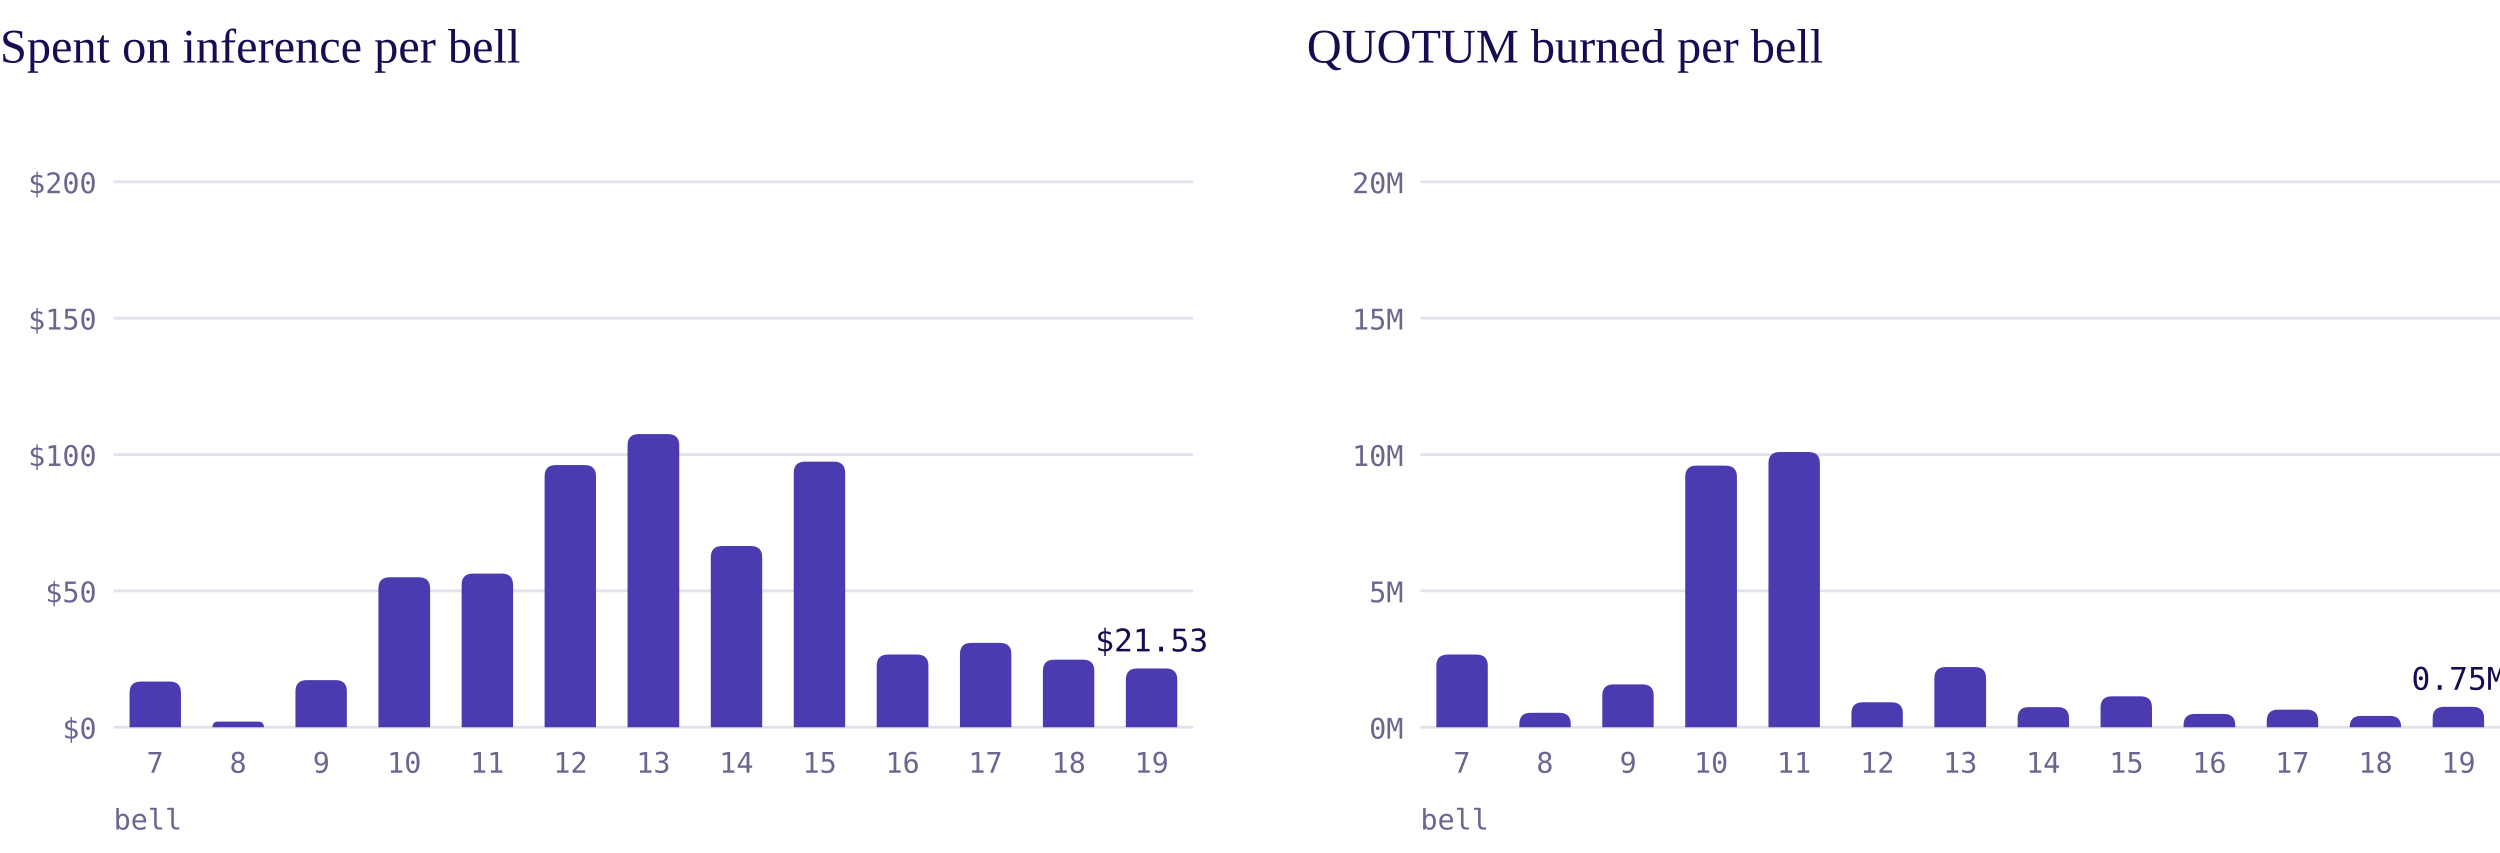
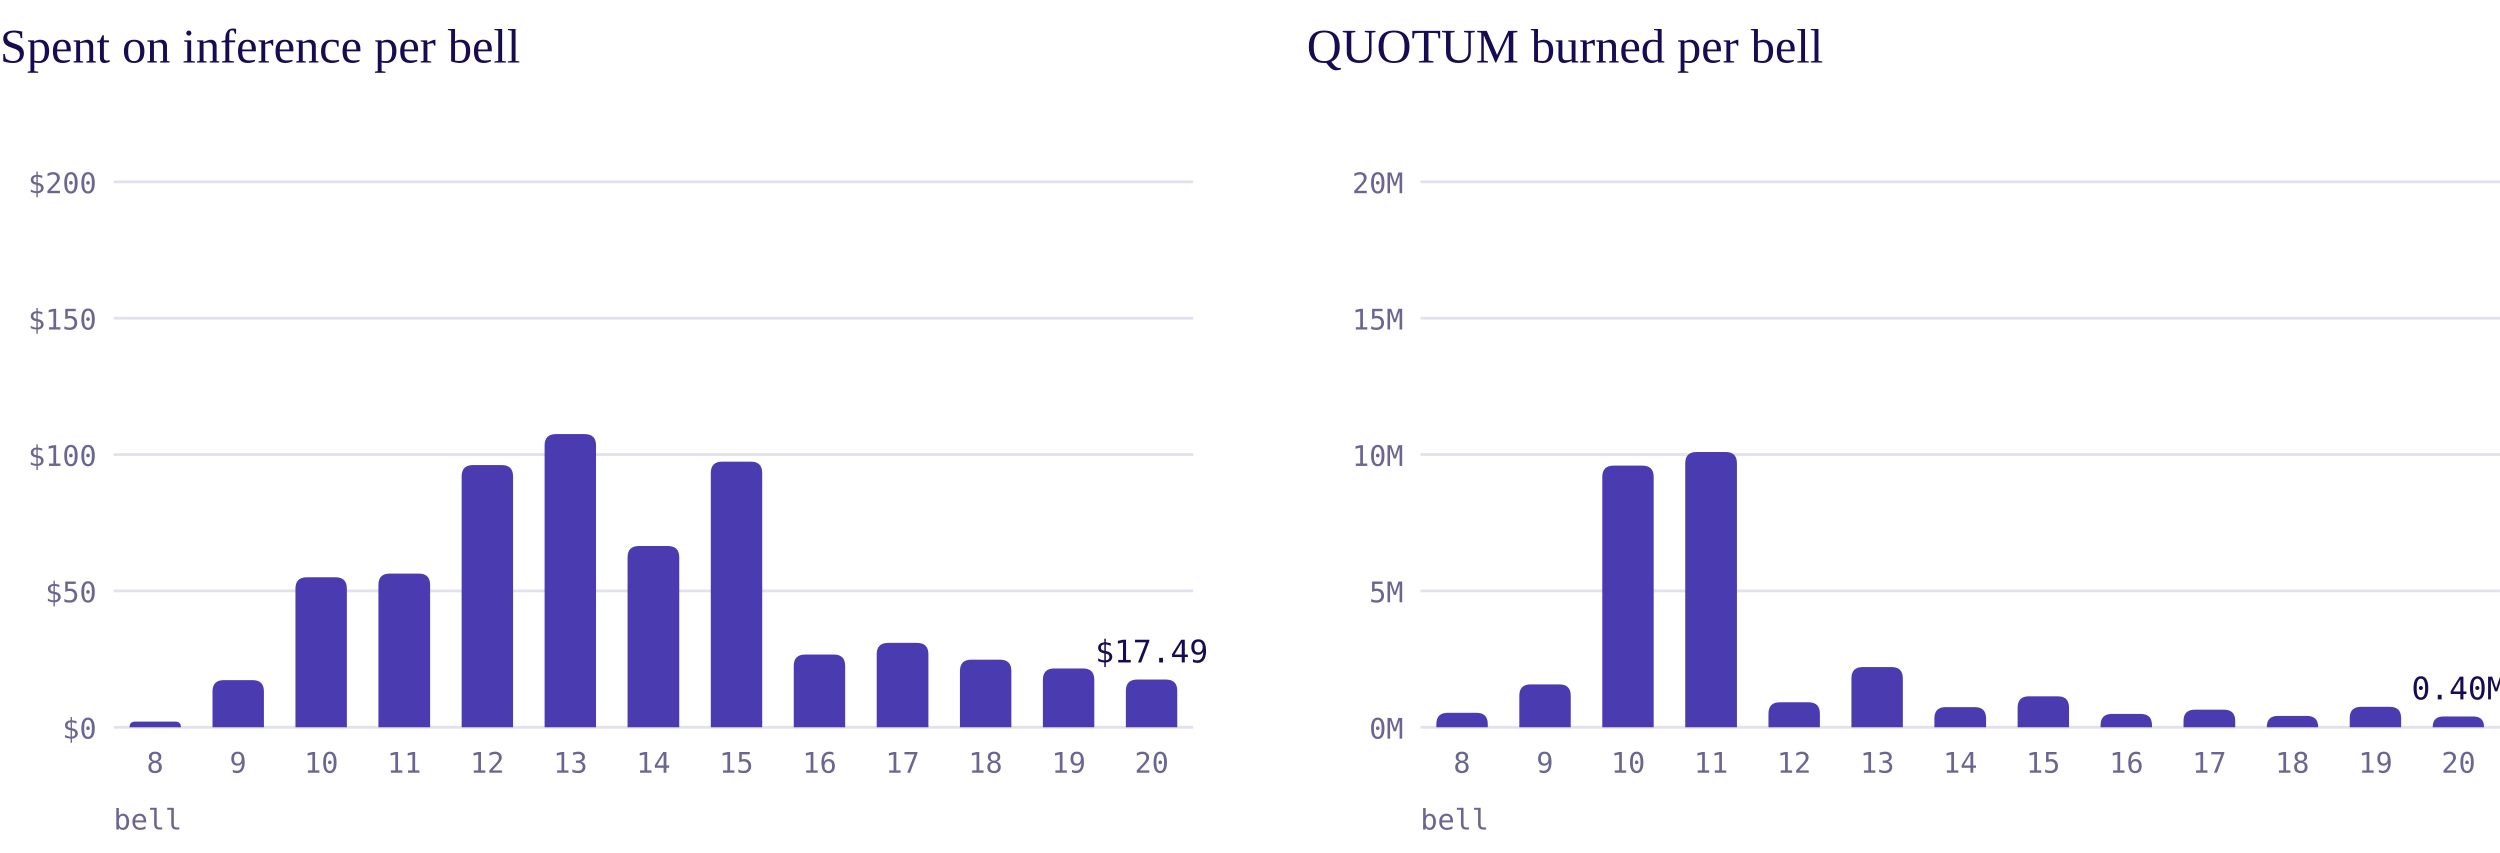
- <svg xmlns="http://www.w3.org/2000/svg" viewBox="0 0 880 300" width="880" height="300" role="img" aria-label="quotum bells 1 to 19: inference spent and QUOTUM burned per bell">
+ <svg xmlns="http://www.w3.org/2000/svg" viewBox="0 0 880 300" width="880" height="300" role="img" aria-label="quotum bells 1 to 20: inference spent and QUOTUM burned per bell">
  <text x="0" y="22" font-family="Georgia,'Times New Roman',serif" font-size="17" fill="#180b51">Spent on inference per bell</text>
  <line x1="40" x2="420" y1="256.0" y2="256.0" stroke="#e4e1ee" stroke-width="1" />
  <text x="34" y="260.0" text-anchor="end" font-family="ui-monospace,SFMono-Regular,Menlo,monospace" font-size="10" fill="#6b6690">$0</text>
  <line x1="40" x2="420" y1="208.0" y2="208.0" stroke="#e4e1ee" stroke-width="1" />
  <text x="34" y="212.0" text-anchor="end" font-family="ui-monospace,SFMono-Regular,Menlo,monospace" font-size="10" fill="#6b6690">$50</text>
  <line x1="40" x2="420" y1="160.0" y2="160.0" stroke="#e4e1ee" stroke-width="1" />
  <text x="34" y="164.0" text-anchor="end" font-family="ui-monospace,SFMono-Regular,Menlo,monospace" font-size="10" fill="#6b6690">$100</text>
  <line x1="40" x2="420" y1="112.0" y2="112.0" stroke="#e4e1ee" stroke-width="1" />
  <text x="34" y="116.0" text-anchor="end" font-family="ui-monospace,SFMono-Regular,Menlo,monospace" font-size="10" fill="#6b6690">$150</text>
  <line x1="40" x2="420" y1="64.0" y2="64.0" stroke="#e4e1ee" stroke-width="1" />
  <text x="34" y="68.0" text-anchor="end" font-family="ui-monospace,SFMono-Regular,Menlo,monospace" font-size="10" fill="#6b6690">$200</text>
-   <path d="M45.6,256.0 V243.9 Q45.6,239.9 49.6,239.9 H59.7 Q63.7,239.9 63.7,243.9 V256.0 Z" fill="#4b3bb0" />
-   <text x="54.6" y="272" text-anchor="middle" font-family="ui-monospace,SFMono-Regular,Menlo,monospace" font-size="10" fill="#6b6690">7</text>
-   <path d="M74.8,256.0 V256.0 Q74.8,254.0 76.8,254.0 H90.9 Q92.9,254.0 92.9,256.0 V256.0 Z" fill="#4b3bb0" />
-   <text x="83.8" y="272" text-anchor="middle" font-family="ui-monospace,SFMono-Regular,Menlo,monospace" font-size="10" fill="#6b6690">8</text>
-   <path d="M104.0,256.0 V243.4 Q104.0,239.4 108.0,239.4 H118.1 Q122.1,239.4 122.1,243.4 V256.0 Z" fill="#4b3bb0" />
-   <text x="113.1" y="272" text-anchor="middle" font-family="ui-monospace,SFMono-Regular,Menlo,monospace" font-size="10" fill="#6b6690">9</text>
-   <path d="M133.2,256.0 V207.2 Q133.2,203.2 137.2,203.2 H147.4 Q151.4,203.2 151.4,207.2 V256.0 Z" fill="#4b3bb0" />
-   <text x="142.3" y="272" text-anchor="middle" font-family="ui-monospace,SFMono-Regular,Menlo,monospace" font-size="10" fill="#6b6690">10</text>
-   <path d="M162.5,256.0 V205.9 Q162.5,201.9 166.5,201.9 H176.6 Q180.6,201.9 180.6,205.9 V256.0 Z" fill="#4b3bb0" />
-   <text x="171.5" y="272" text-anchor="middle" font-family="ui-monospace,SFMono-Regular,Menlo,monospace" font-size="10" fill="#6b6690">11</text>
-   <path d="M191.7,256.0 V167.7 Q191.7,163.7 195.7,163.7 H205.8 Q209.8,163.7 209.8,167.7 V256.0 Z" fill="#4b3bb0" />
-   <text x="200.8" y="272" text-anchor="middle" font-family="ui-monospace,SFMono-Regular,Menlo,monospace" font-size="10" fill="#6b6690">12</text>
-   <path d="M220.9,256.0 V156.8 Q220.9,152.8 224.9,152.8 H235.1 Q239.1,152.8 239.1,156.8 V256.0 Z" fill="#4b3bb0" />
-   <text x="230.0" y="272" text-anchor="middle" font-family="ui-monospace,SFMono-Regular,Menlo,monospace" font-size="10" fill="#6b6690">13</text>
-   <path d="M250.2,256.0 V196.2 Q250.2,192.2 254.2,192.2 H264.3 Q268.3,192.2 268.3,196.2 V256.0 Z" fill="#4b3bb0" />
-   <text x="259.2" y="272" text-anchor="middle" font-family="ui-monospace,SFMono-Regular,Menlo,monospace" font-size="10" fill="#6b6690">14</text>
-   <path d="M279.4,256.0 V166.5 Q279.4,162.5 283.4,162.5 H293.5 Q297.5,162.5 297.5,166.5 V256.0 Z" fill="#4b3bb0" />
-   <text x="288.5" y="272" text-anchor="middle" font-family="ui-monospace,SFMono-Regular,Menlo,monospace" font-size="10" fill="#6b6690">15</text>
-   <path d="M308.6,256.0 V234.4 Q308.6,230.4 312.6,230.4 H322.8 Q326.8,230.4 326.8,234.4 V256.0 Z" fill="#4b3bb0" />
-   <text x="317.7" y="272" text-anchor="middle" font-family="ui-monospace,SFMono-Regular,Menlo,monospace" font-size="10" fill="#6b6690">16</text>
-   <path d="M337.9,256.0 V230.3 Q337.9,226.3 341.9,226.3 H352.0 Q356.0,226.3 356.0,230.3 V256.0 Z" fill="#4b3bb0" />
-   <text x="346.9" y="272" text-anchor="middle" font-family="ui-monospace,SFMono-Regular,Menlo,monospace" font-size="10" fill="#6b6690">17</text>
-   <path d="M367.1,256.0 V236.2 Q367.1,232.2 371.1,232.2 H381.2 Q385.2,232.2 385.2,236.2 V256.0 Z" fill="#4b3bb0" />
-   <text x="376.2" y="272" text-anchor="middle" font-family="ui-monospace,SFMono-Regular,Menlo,monospace" font-size="10" fill="#6b6690">18</text>
-   <path d="M396.3,256.0 V239.3 Q396.3,235.3 400.3,235.3 H410.4 Q414.4,235.3 414.4,239.3 V256.0 Z" fill="#4b3bb0" />
-   <text x="405.4" y="272" text-anchor="middle" font-family="ui-monospace,SFMono-Regular,Menlo,monospace" font-size="10" fill="#6b6690">19</text>
-   <text x="405.4" y="229.3" text-anchor="middle" font-family="ui-monospace,SFMono-Regular,Menlo,monospace" font-size="11" fill="#180b51">$21.53</text>
+   <path d="M45.6,256.0 V256.0 Q45.6,254.0 47.6,254.0 H61.7 Q63.7,254.0 63.7,256.0 V256.0 Z" fill="#4b3bb0" />
+   <text x="54.6" y="272" text-anchor="middle" font-family="ui-monospace,SFMono-Regular,Menlo,monospace" font-size="10" fill="#6b6690">8</text>
+   <path d="M74.8,256.0 V243.4 Q74.8,239.4 78.8,239.4 H88.9 Q92.9,239.4 92.9,243.4 V256.0 Z" fill="#4b3bb0" />
+   <text x="83.8" y="272" text-anchor="middle" font-family="ui-monospace,SFMono-Regular,Menlo,monospace" font-size="10" fill="#6b6690">9</text>
+   <path d="M104.0,256.0 V207.2 Q104.0,203.2 108.0,203.2 H118.1 Q122.1,203.2 122.1,207.2 V256.0 Z" fill="#4b3bb0" />
+   <text x="113.1" y="272" text-anchor="middle" font-family="ui-monospace,SFMono-Regular,Menlo,monospace" font-size="10" fill="#6b6690">10</text>
+   <path d="M133.2,256.0 V205.9 Q133.2,201.9 137.2,201.9 H147.4 Q151.4,201.9 151.4,205.9 V256.0 Z" fill="#4b3bb0" />
+   <text x="142.3" y="272" text-anchor="middle" font-family="ui-monospace,SFMono-Regular,Menlo,monospace" font-size="10" fill="#6b6690">11</text>
+   <path d="M162.5,256.0 V167.7 Q162.5,163.7 166.5,163.7 H176.6 Q180.6,163.7 180.6,167.7 V256.0 Z" fill="#4b3bb0" />
+   <text x="171.5" y="272" text-anchor="middle" font-family="ui-monospace,SFMono-Regular,Menlo,monospace" font-size="10" fill="#6b6690">12</text>
+   <path d="M191.7,256.0 V156.8 Q191.7,152.8 195.7,152.8 H205.8 Q209.8,152.8 209.8,156.8 V256.0 Z" fill="#4b3bb0" />
+   <text x="200.8" y="272" text-anchor="middle" font-family="ui-monospace,SFMono-Regular,Menlo,monospace" font-size="10" fill="#6b6690">13</text>
+   <path d="M220.9,256.0 V196.2 Q220.9,192.2 224.9,192.2 H235.1 Q239.1,192.2 239.1,196.2 V256.0 Z" fill="#4b3bb0" />
+   <text x="230.0" y="272" text-anchor="middle" font-family="ui-monospace,SFMono-Regular,Menlo,monospace" font-size="10" fill="#6b6690">14</text>
+   <path d="M250.2,256.0 V166.5 Q250.2,162.5 254.2,162.5 H264.3 Q268.3,162.5 268.3,166.5 V256.0 Z" fill="#4b3bb0" />
+   <text x="259.2" y="272" text-anchor="middle" font-family="ui-monospace,SFMono-Regular,Menlo,monospace" font-size="10" fill="#6b6690">15</text>
+   <path d="M279.4,256.0 V234.4 Q279.4,230.4 283.4,230.4 H293.5 Q297.5,230.4 297.5,234.4 V256.0 Z" fill="#4b3bb0" />
+   <text x="288.5" y="272" text-anchor="middle" font-family="ui-monospace,SFMono-Regular,Menlo,monospace" font-size="10" fill="#6b6690">16</text>
+   <path d="M308.6,256.0 V230.3 Q308.6,226.3 312.6,226.3 H322.8 Q326.8,226.3 326.8,230.3 V256.0 Z" fill="#4b3bb0" />
+   <text x="317.7" y="272" text-anchor="middle" font-family="ui-monospace,SFMono-Regular,Menlo,monospace" font-size="10" fill="#6b6690">17</text>
+   <path d="M337.9,256.0 V236.2 Q337.9,232.2 341.9,232.2 H352.0 Q356.0,232.2 356.0,236.2 V256.0 Z" fill="#4b3bb0" />
+   <text x="346.9" y="272" text-anchor="middle" font-family="ui-monospace,SFMono-Regular,Menlo,monospace" font-size="10" fill="#6b6690">18</text>
+   <path d="M367.1,256.0 V239.3 Q367.1,235.3 371.1,235.3 H381.2 Q385.2,235.3 385.2,239.3 V256.0 Z" fill="#4b3bb0" />
+   <text x="376.2" y="272" text-anchor="middle" font-family="ui-monospace,SFMono-Regular,Menlo,monospace" font-size="10" fill="#6b6690">19</text>
+   <path d="M396.3,256.0 V243.2 Q396.3,239.2 400.3,239.2 H410.4 Q414.4,239.2 414.4,243.2 V256.0 Z" fill="#4b3bb0" />
+   <text x="405.4" y="272" text-anchor="middle" font-family="ui-monospace,SFMono-Regular,Menlo,monospace" font-size="10" fill="#6b6690">20</text>
+   <text x="405.4" y="233.2" text-anchor="middle" font-family="ui-monospace,SFMono-Regular,Menlo,monospace" font-size="11" fill="#180b51">$17.49</text>
  <text x="40" y="292" font-family="ui-monospace,SFMono-Regular,Menlo,monospace" font-size="10" fill="#6b6690">bell</text>
  <text x="460" y="22" font-family="Georgia,'Times New Roman',serif" font-size="17" fill="#180b51">QUOTUM burned per bell</text>
  <line x1="500" x2="880" y1="256.0" y2="256.0" stroke="#e4e1ee" stroke-width="1" />
  <text x="494" y="260.0" text-anchor="end" font-family="ui-monospace,SFMono-Regular,Menlo,monospace" font-size="10" fill="#6b6690">0M</text>
  <line x1="500" x2="880" y1="208.0" y2="208.0" stroke="#e4e1ee" stroke-width="1" />
  <text x="494" y="212.0" text-anchor="end" font-family="ui-monospace,SFMono-Regular,Menlo,monospace" font-size="10" fill="#6b6690">5M</text>
  <line x1="500" x2="880" y1="160.0" y2="160.0" stroke="#e4e1ee" stroke-width="1" />
  <text x="494" y="164.0" text-anchor="end" font-family="ui-monospace,SFMono-Regular,Menlo,monospace" font-size="10" fill="#6b6690">10M</text>
  <line x1="500" x2="880" y1="112.0" y2="112.0" stroke="#e4e1ee" stroke-width="1" />
  <text x="494" y="116.0" text-anchor="end" font-family="ui-monospace,SFMono-Regular,Menlo,monospace" font-size="10" fill="#6b6690">15M</text>
  <line x1="500" x2="880" y1="64.0" y2="64.0" stroke="#e4e1ee" stroke-width="1" />
  <text x="494" y="68.0" text-anchor="end" font-family="ui-monospace,SFMono-Regular,Menlo,monospace" font-size="10" fill="#6b6690">20M</text>
-   <path d="M505.6,256.0 V234.4 Q505.6,230.4 509.6,230.4 H519.7 Q523.7,230.4 523.7,234.4 V256.0 Z" fill="#4b3bb0" />
-   <text x="514.6" y="272" text-anchor="middle" font-family="ui-monospace,SFMono-Regular,Menlo,monospace" font-size="10" fill="#6b6690">7</text>
-   <path d="M534.8,256.0 V254.9 Q534.8,250.9 538.8,250.9 H548.9 Q552.9,250.9 552.9,254.9 V256.0 Z" fill="#4b3bb0" />
-   <text x="543.8" y="272" text-anchor="middle" font-family="ui-monospace,SFMono-Regular,Menlo,monospace" font-size="10" fill="#6b6690">8</text>
-   <path d="M564.0,256.0 V244.9 Q564.0,240.9 568.0,240.9 H578.1 Q582.1,240.9 582.1,244.9 V256.0 Z" fill="#4b3bb0" />
-   <text x="573.1" y="272" text-anchor="middle" font-family="ui-monospace,SFMono-Regular,Menlo,monospace" font-size="10" fill="#6b6690">9</text>
-   <path d="M593.2,256.0 V167.9 Q593.2,163.9 597.2,163.9 H607.4 Q611.4,163.9 611.4,167.9 V256.0 Z" fill="#4b3bb0" />
-   <text x="602.3" y="272" text-anchor="middle" font-family="ui-monospace,SFMono-Regular,Menlo,monospace" font-size="10" fill="#6b6690">10</text>
-   <path d="M622.5,256.0 V163.1 Q622.5,159.1 626.5,159.1 H636.6 Q640.6,159.1 640.6,163.1 V256.0 Z" fill="#4b3bb0" />
-   <text x="631.5" y="272" text-anchor="middle" font-family="ui-monospace,SFMono-Regular,Menlo,monospace" font-size="10" fill="#6b6690">11</text>
-   <path d="M651.7,256.0 V251.2 Q651.7,247.2 655.7,247.2 H665.8 Q669.8,247.2 669.8,251.2 V256.0 Z" fill="#4b3bb0" />
-   <text x="660.8" y="272" text-anchor="middle" font-family="ui-monospace,SFMono-Regular,Menlo,monospace" font-size="10" fill="#6b6690">12</text>
-   <path d="M680.9,256.0 V238.8 Q680.9,234.8 684.9,234.8 H695.1 Q699.1,234.8 699.1,238.8 V256.0 Z" fill="#4b3bb0" />
-   <text x="690.0" y="272" text-anchor="middle" font-family="ui-monospace,SFMono-Regular,Menlo,monospace" font-size="10" fill="#6b6690">13</text>
-   <path d="M710.2,256.0 V252.9 Q710.2,248.9 714.2,248.9 H724.3 Q728.3,248.9 728.3,252.9 V256.0 Z" fill="#4b3bb0" />
-   <text x="719.2" y="272" text-anchor="middle" font-family="ui-monospace,SFMono-Regular,Menlo,monospace" font-size="10" fill="#6b6690">14</text>
-   <path d="M739.4,256.0 V249.1 Q739.4,245.1 743.4,245.1 H753.5 Q757.5,245.1 757.5,249.1 V256.0 Z" fill="#4b3bb0" />
-   <text x="748.5" y="272" text-anchor="middle" font-family="ui-monospace,SFMono-Regular,Menlo,monospace" font-size="10" fill="#6b6690">15</text>
-   <path d="M768.6,256.0 V255.3 Q768.6,251.3 772.6,251.3 H782.8 Q786.8,251.3 786.8,255.3 V256.0 Z" fill="#4b3bb0" />
-   <text x="777.7" y="272" text-anchor="middle" font-family="ui-monospace,SFMono-Regular,Menlo,monospace" font-size="10" fill="#6b6690">16</text>
-   <path d="M797.9,256.0 V253.8 Q797.9,249.8 801.9,249.8 H812.0 Q816.0,249.8 816.0,253.8 V256.0 Z" fill="#4b3bb0" />
-   <text x="806.9" y="272" text-anchor="middle" font-family="ui-monospace,SFMono-Regular,Menlo,monospace" font-size="10" fill="#6b6690">17</text>
-   <path d="M827.1,256.0 V256.0 Q827.1,252.0 831.0,252.0 H841.3 Q845.2,252.0 845.2,256.0 V256.0 Z" fill="#4b3bb0" />
-   <text x="836.2" y="272" text-anchor="middle" font-family="ui-monospace,SFMono-Regular,Menlo,monospace" font-size="10" fill="#6b6690">18</text>
-   <path d="M856.3,256.0 V252.8 Q856.3,248.8 860.3,248.8 H870.4 Q874.4,248.8 874.4,252.8 V256.0 Z" fill="#4b3bb0" />
-   <text x="865.4" y="272" text-anchor="middle" font-family="ui-monospace,SFMono-Regular,Menlo,monospace" font-size="10" fill="#6b6690">19</text>
-   <text x="865.4" y="242.8" text-anchor="middle" font-family="ui-monospace,SFMono-Regular,Menlo,monospace" font-size="11" fill="#180b51">0.75M</text>
+   <path d="M505.6,256.0 V254.9 Q505.6,250.9 509.6,250.9 H519.7 Q523.7,250.9 523.7,254.9 V256.0 Z" fill="#4b3bb0" />
+   <text x="514.6" y="272" text-anchor="middle" font-family="ui-monospace,SFMono-Regular,Menlo,monospace" font-size="10" fill="#6b6690">8</text>
+   <path d="M534.8,256.0 V244.9 Q534.8,240.9 538.8,240.9 H548.9 Q552.9,240.9 552.9,244.9 V256.0 Z" fill="#4b3bb0" />
+   <text x="543.8" y="272" text-anchor="middle" font-family="ui-monospace,SFMono-Regular,Menlo,monospace" font-size="10" fill="#6b6690">9</text>
+   <path d="M564.0,256.0 V167.9 Q564.0,163.9 568.0,163.9 H578.1 Q582.1,163.9 582.1,167.9 V256.0 Z" fill="#4b3bb0" />
+   <text x="573.1" y="272" text-anchor="middle" font-family="ui-monospace,SFMono-Regular,Menlo,monospace" font-size="10" fill="#6b6690">10</text>
+   <path d="M593.2,256.0 V163.1 Q593.2,159.1 597.2,159.1 H607.4 Q611.4,159.1 611.4,163.1 V256.0 Z" fill="#4b3bb0" />
+   <text x="602.3" y="272" text-anchor="middle" font-family="ui-monospace,SFMono-Regular,Menlo,monospace" font-size="10" fill="#6b6690">11</text>
+   <path d="M622.5,256.0 V251.2 Q622.5,247.2 626.5,247.2 H636.6 Q640.6,247.2 640.6,251.2 V256.0 Z" fill="#4b3bb0" />
+   <text x="631.5" y="272" text-anchor="middle" font-family="ui-monospace,SFMono-Regular,Menlo,monospace" font-size="10" fill="#6b6690">12</text>
+   <path d="M651.7,256.0 V238.8 Q651.7,234.8 655.7,234.8 H665.8 Q669.8,234.8 669.8,238.8 V256.0 Z" fill="#4b3bb0" />
+   <text x="660.8" y="272" text-anchor="middle" font-family="ui-monospace,SFMono-Regular,Menlo,monospace" font-size="10" fill="#6b6690">13</text>
+   <path d="M680.9,256.0 V252.9 Q680.9,248.9 684.9,248.9 H695.1 Q699.1,248.9 699.1,252.9 V256.0 Z" fill="#4b3bb0" />
+   <text x="690.0" y="272" text-anchor="middle" font-family="ui-monospace,SFMono-Regular,Menlo,monospace" font-size="10" fill="#6b6690">14</text>
+   <path d="M710.2,256.0 V249.1 Q710.2,245.1 714.2,245.1 H724.3 Q728.3,245.1 728.3,249.1 V256.0 Z" fill="#4b3bb0" />
+   <text x="719.2" y="272" text-anchor="middle" font-family="ui-monospace,SFMono-Regular,Menlo,monospace" font-size="10" fill="#6b6690">15</text>
+   <path d="M739.4,256.0 V255.3 Q739.4,251.3 743.4,251.3 H753.5 Q757.5,251.3 757.5,255.3 V256.0 Z" fill="#4b3bb0" />
+   <text x="748.5" y="272" text-anchor="middle" font-family="ui-monospace,SFMono-Regular,Menlo,monospace" font-size="10" fill="#6b6690">16</text>
+   <path d="M768.6,256.0 V253.8 Q768.6,249.8 772.6,249.8 H782.8 Q786.8,249.8 786.8,253.8 V256.0 Z" fill="#4b3bb0" />
+   <text x="777.7" y="272" text-anchor="middle" font-family="ui-monospace,SFMono-Regular,Menlo,monospace" font-size="10" fill="#6b6690">17</text>
+   <path d="M797.9,256.0 V256.0 Q797.9,252.0 801.8,252.0 H812.0 Q816.0,252.0 816.0,256.0 V256.0 Z" fill="#4b3bb0" />
+   <text x="806.9" y="272" text-anchor="middle" font-family="ui-monospace,SFMono-Regular,Menlo,monospace" font-size="10" fill="#6b6690">18</text>
+   <path d="M827.1,256.0 V252.8 Q827.1,248.8 831.1,248.8 H841.2 Q845.2,248.8 845.2,252.8 V256.0 Z" fill="#4b3bb0" />
+   <text x="836.2" y="272" text-anchor="middle" font-family="ui-monospace,SFMono-Regular,Menlo,monospace" font-size="10" fill="#6b6690">19</text>
+   <path d="M856.3,256.0 V256.0 Q856.3,252.2 860.1,252.2 H870.6 Q874.4,252.2 874.4,256.0 V256.0 Z" fill="#4b3bb0" />
+   <text x="865.4" y="272" text-anchor="middle" font-family="ui-monospace,SFMono-Regular,Menlo,monospace" font-size="10" fill="#6b6690">20</text>
+   <text x="865.4" y="246.2" text-anchor="middle" font-family="ui-monospace,SFMono-Regular,Menlo,monospace" font-size="11" fill="#180b51">0.40M</text>
  <text x="500" y="292" font-family="ui-monospace,SFMono-Regular,Menlo,monospace" font-size="10" fill="#6b6690">bell</text>
</svg>
